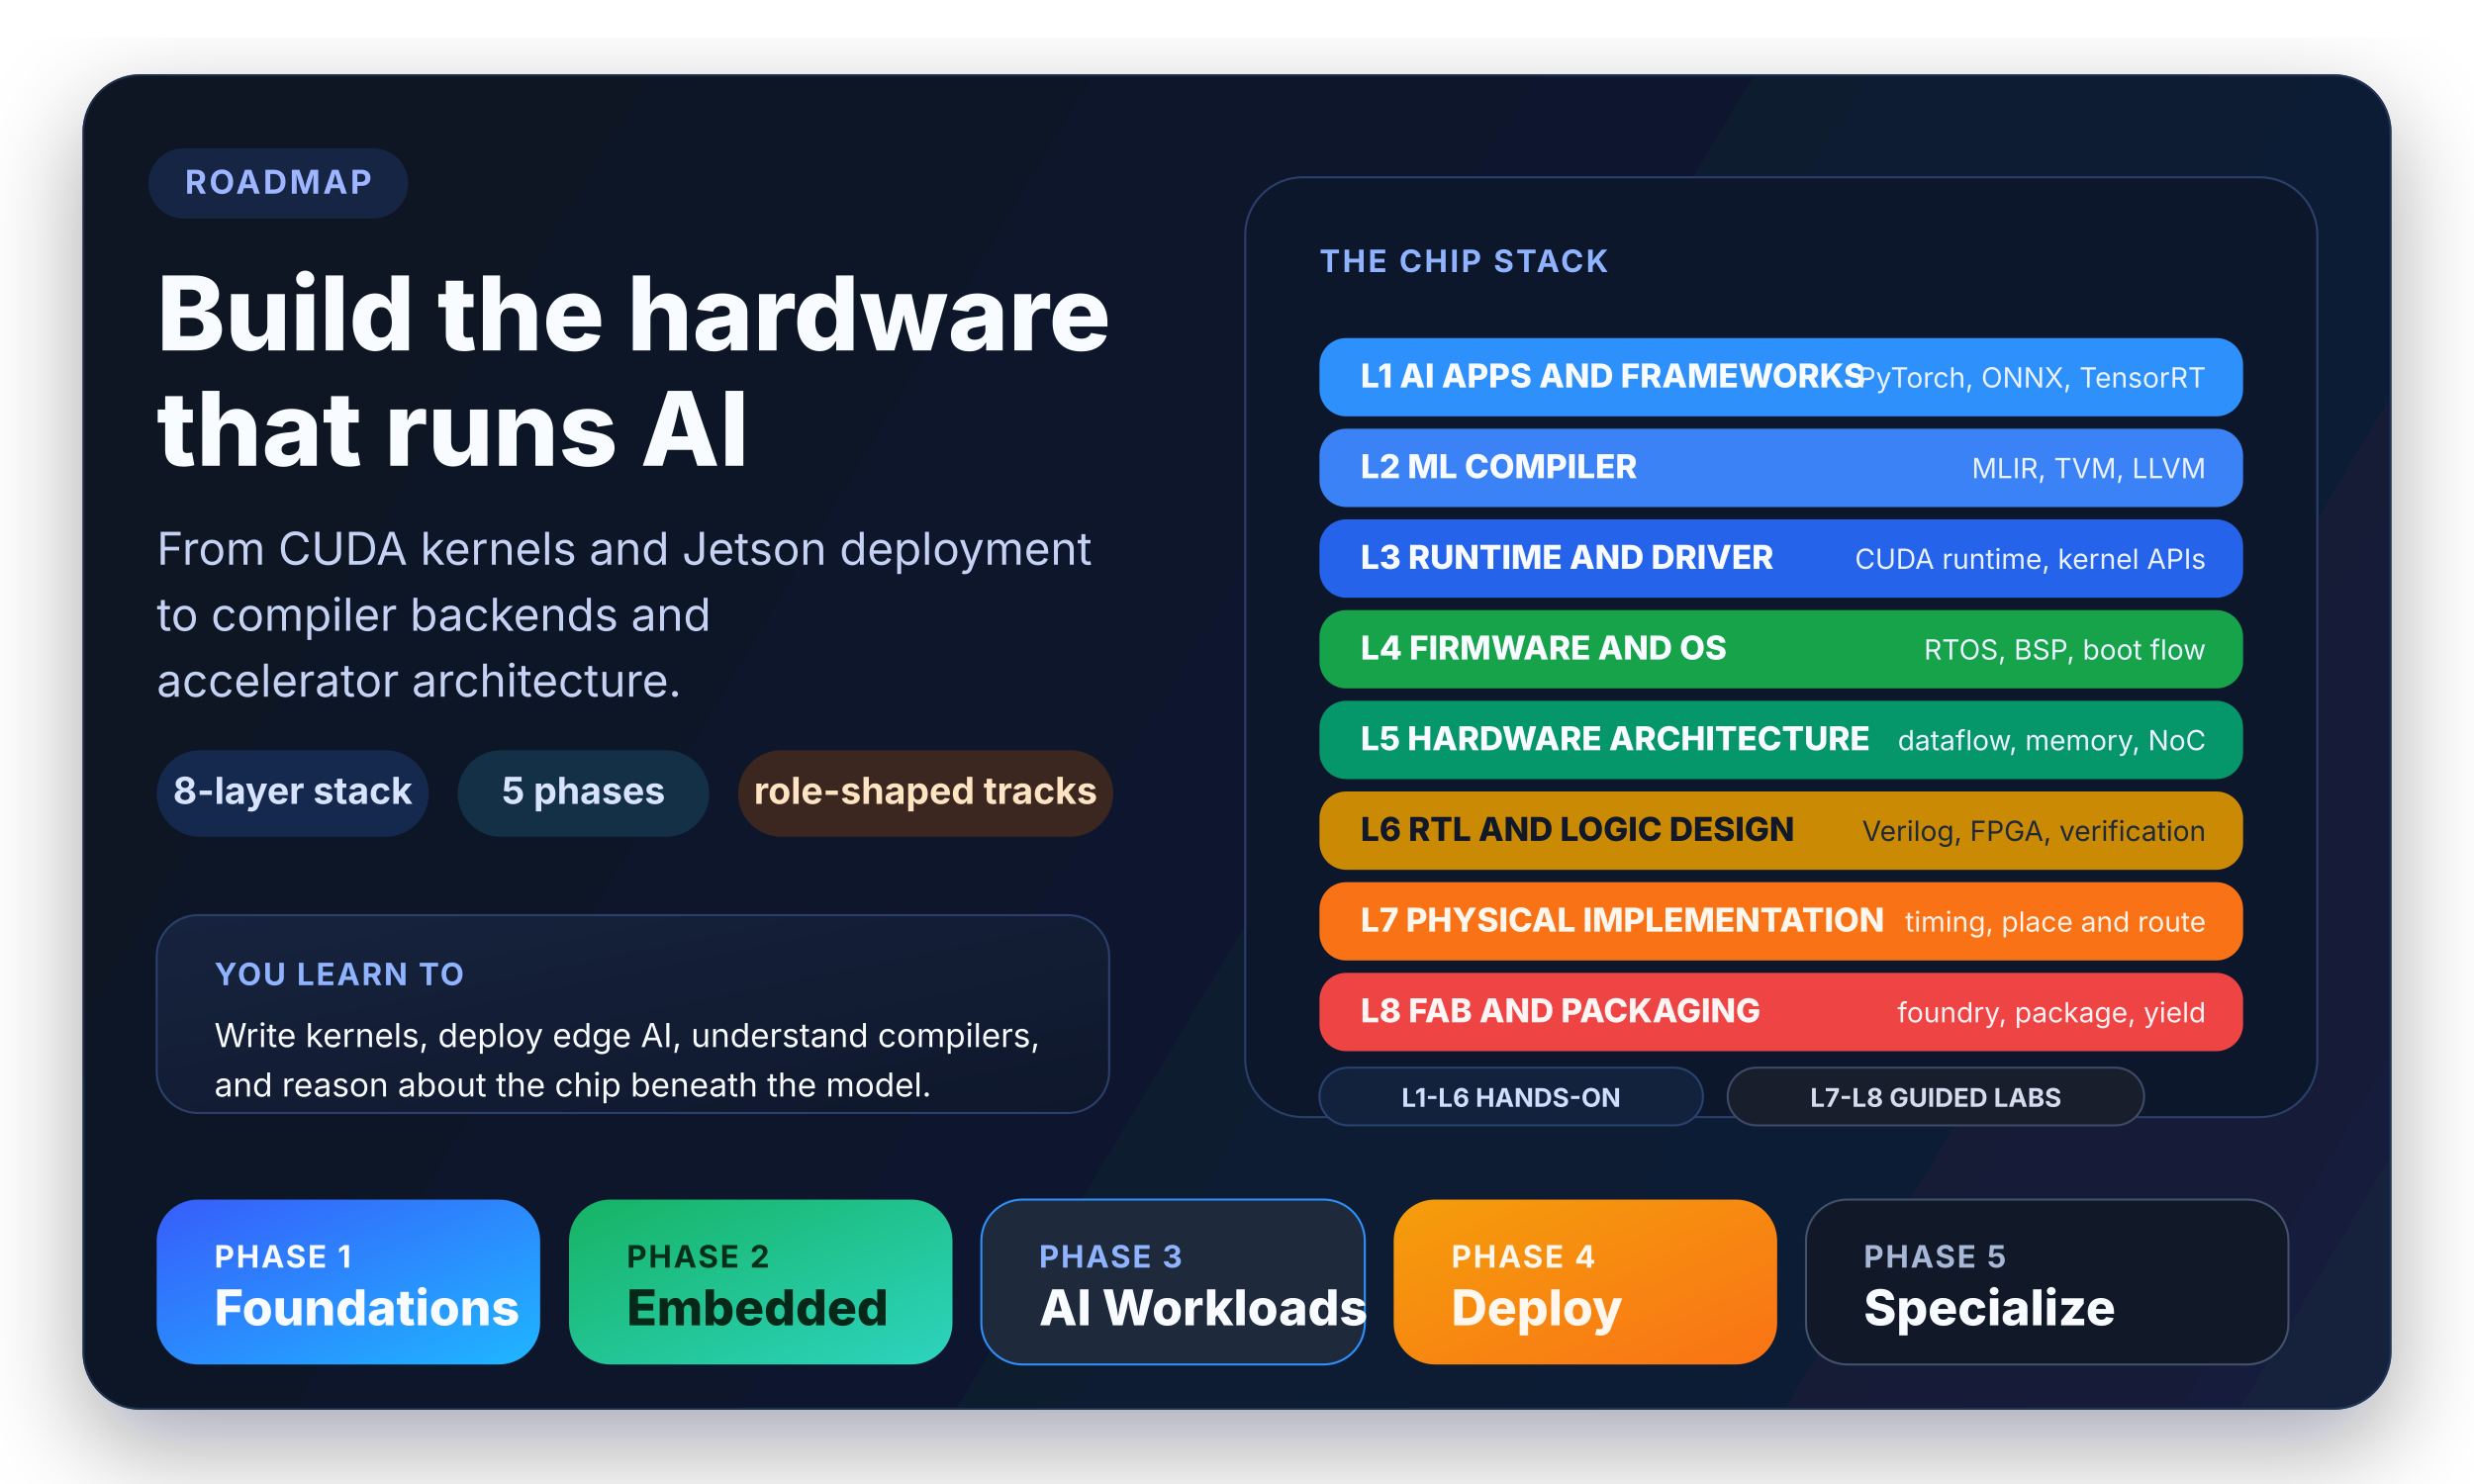
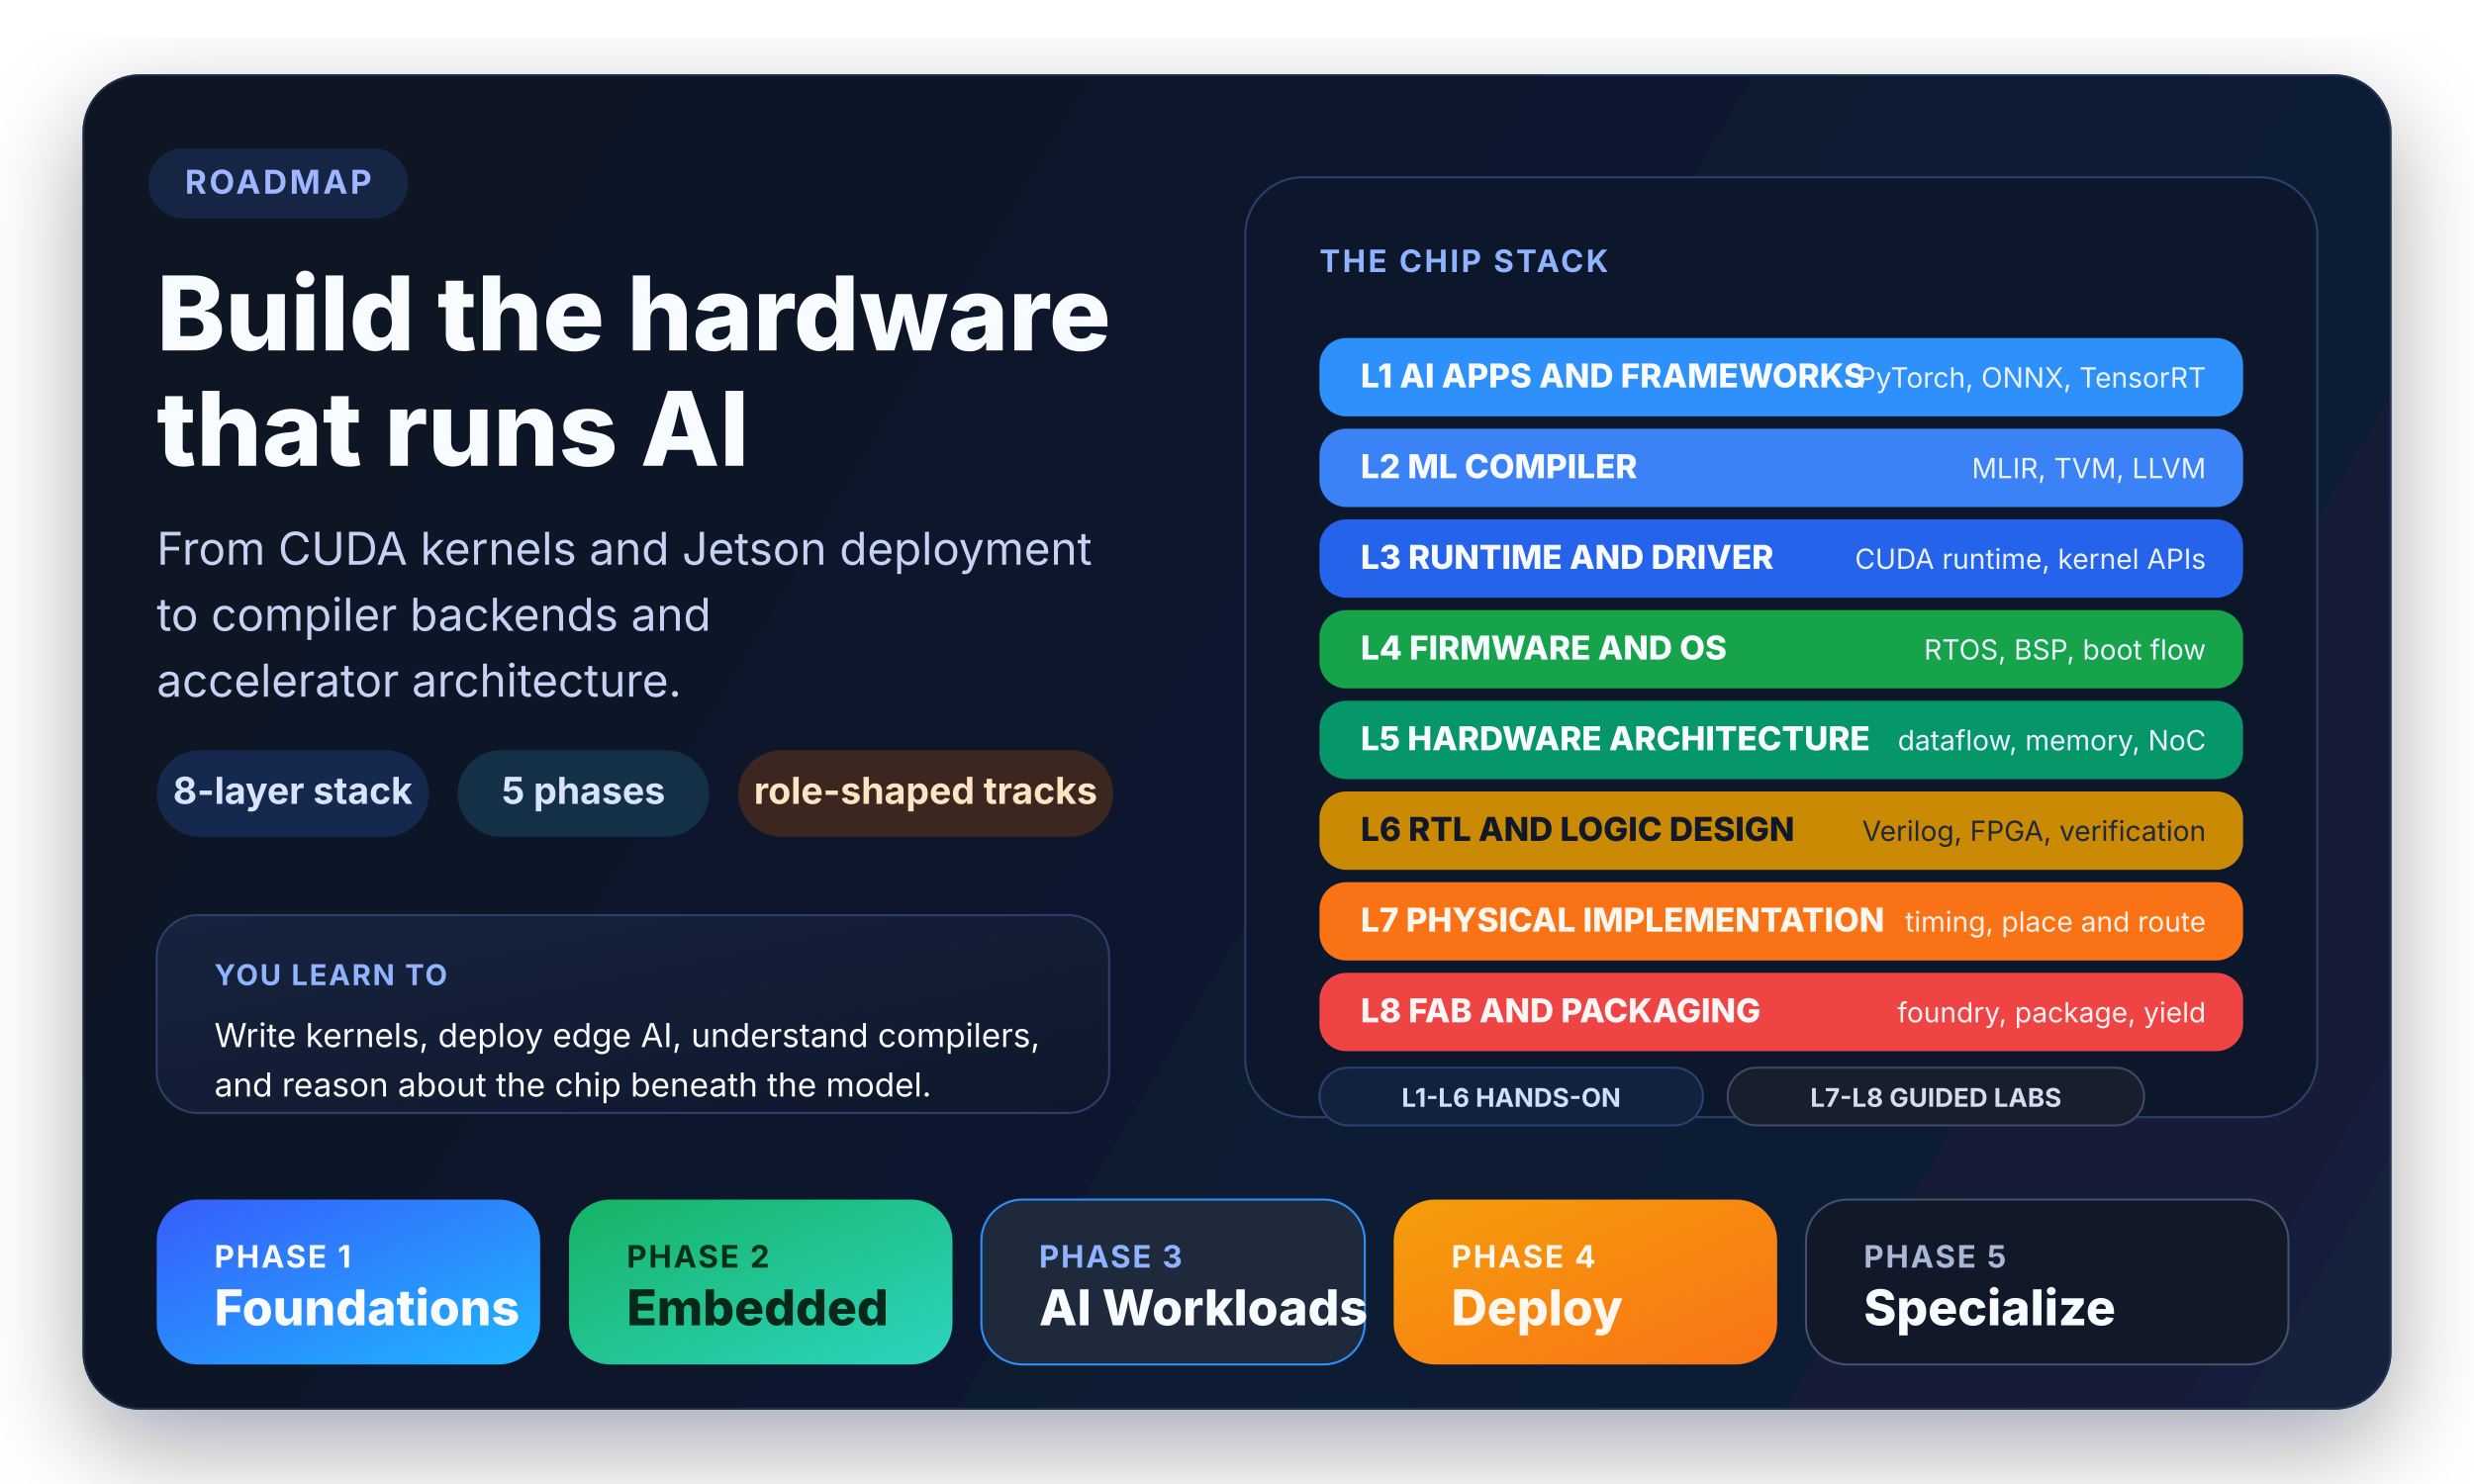
<svg xmlns="http://www.w3.org/2000/svg" width="1200" height="720" viewBox="0 0 1200 720" fill="none">
  <defs>
    <linearGradient id="bg" x1="68" y1="44" x2="1138" y2="684" gradientUnits="userSpaceOnUse">
      <stop stop-color="#0B1220" />
      <stop offset="1" stop-color="#13203B" />
    </linearGradient>
    <linearGradient id="panel" x1="0" y1="0" x2="1" y2="1">
      <stop stop-color="#17233E" />
      <stop offset="1" stop-color="#0E172B" />
    </linearGradient>
    <linearGradient id="phaseA" x1="0" y1="0" x2="1" y2="1">
      <stop stop-color="#375DFB" />
      <stop offset="1" stop-color="#1FB6FF" />
    </linearGradient>
    <linearGradient id="phaseB" x1="0" y1="0" x2="1" y2="1">
      <stop stop-color="#16B364" />
      <stop offset="1" stop-color="#2DD4BF" />
    </linearGradient>
    <linearGradient id="phaseC" x1="0" y1="0" x2="1" y2="1">
      <stop stop-color="#F59E0B" />
      <stop offset="1" stop-color="#F97316" />
    </linearGradient>
    <filter id="shadow" x="0" y="0" width="1200" height="720" filterUnits="userSpaceOnUse" color-interpolation-filters="sRGB">
      <feDropShadow dx="0" dy="18" stdDeviation="24" flood-color="#020817" flood-opacity="0.34" />
    </filter>
  </defs>
  <g filter="url(#shadow)">
    <rect x="40" y="36" width="1120" height="648" rx="28" fill="url(#bg)" />
    <rect x="40.5" y="36.5" width="1119" height="647" rx="27.5" stroke="#35507D" stroke-opacity="0.45" />
  </g>
  <rect x="72" y="72" width="126" height="34" rx="17" fill="#162544" />
  <text x="135" y="94" text-anchor="middle" fill="#9DB6FF" font-family="Inter, Arial, sans-serif" font-size="16" font-weight="700" letter-spacing="0.08em">ROADMAP</text>
  <text x="76" y="170" fill="#F8FBFF" font-family="Inter, Arial, sans-serif" font-size="50" font-weight="800">Build the hardware</text>
  <text x="76" y="226" fill="#F8FBFF" font-family="Inter, Arial, sans-serif" font-size="50" font-weight="800">that runs AI</text>
  <text x="76" y="274" fill="#C5D2F4" font-family="Inter, Arial, sans-serif" font-size="22">From CUDA kernels and Jetson deployment</text>
  <text x="76" y="306" fill="#C5D2F4" font-family="Inter, Arial, sans-serif" font-size="22">to compiler backends and</text>
  <text x="76" y="338" fill="#C5D2F4" font-family="Inter, Arial, sans-serif" font-size="22">accelerator architecture.</text>
  <rect x="76" y="364" width="132" height="42" rx="21" fill="#15284D" />
  <text x="142" y="390" text-anchor="middle" fill="#D8E4FF" font-family="Inter, Arial, sans-serif" font-size="18" font-weight="700">8-layer stack</text>
  <rect x="222" y="364" width="122" height="42" rx="21" fill="#143046" />
  <text x="283" y="390" text-anchor="middle" fill="#D8E4FF" font-family="Inter, Arial, sans-serif" font-size="18" font-weight="700">5 phases</text>
  <rect x="358" y="364" width="182" height="42" rx="21" fill="#3B2720" />
  <text x="449" y="390" text-anchor="middle" fill="#FFE4C4" font-family="Inter, Arial, sans-serif" font-size="18" font-weight="700">role-shaped tracks</text>
  <rect x="76" y="444" width="462" height="96" rx="20" fill="url(#panel)" stroke="#2A406A" />
-   <text x="104" y="478" fill="#8FB3FF" font-family="Inter, Arial, sans-serif" font-size="15" font-weight="700" letter-spacing="0.06em">YOU LEARN TO</text>
+   <text x="104" y="478" fill="#8FB3FF" font-family="Inter, Arial, sans-serif" font-size="14" font-weight="700" letter-spacing="0.06em">YOU LEARN TO</text>
  <text x="104" y="508" fill="#F8FBFF" font-family="Inter, Arial, sans-serif" font-size="16">Write kernels, deploy edge AI, understand compilers,</text>
  <text x="104" y="532" fill="#F8FBFF" font-family="Inter, Arial, sans-serif" font-size="16">and reason about the chip beneath the model.</text>
  <rect x="604" y="86" width="520" height="456" rx="28" fill="#0D172B" stroke="#2A406A" />
  <text x="640" y="132" fill="#8FB3FF" font-family="Inter, Arial, sans-serif" font-size="15" font-weight="700" letter-spacing="0.08em">THE CHIP STACK</text>
  <rect x="640" y="164" width="448" height="38" rx="13" fill="#2E90FA" />
  <text x="660" y="188" fill="#F8FBFF" font-family="Inter, Arial, sans-serif" font-size="16" font-weight="800">L1  AI APPS AND FRAMEWORKS</text>
  <text x="1070" y="188" text-anchor="end" fill="#EAF2FF" font-family="Inter, Arial, sans-serif" font-size="13.5">PyTorch, ONNX, TensorRT</text>
  <rect x="640" y="208" width="448" height="38" rx="13" fill="#3B82F6" />
  <text x="660" y="232" fill="#F8FBFF" font-family="Inter, Arial, sans-serif" font-size="16" font-weight="800">L2  ML COMPILER</text>
  <text x="1070" y="232" text-anchor="end" fill="#EAF2FF" font-family="Inter, Arial, sans-serif" font-size="13.5">MLIR, TVM, LLVM</text>
  <rect x="640" y="252" width="448" height="38" rx="13" fill="#2563EB" />
  <text x="660" y="276" fill="#F8FBFF" font-family="Inter, Arial, sans-serif" font-size="16" font-weight="800">L3  RUNTIME AND DRIVER</text>
  <text x="1070" y="276" text-anchor="end" fill="#EAF2FF" font-family="Inter, Arial, sans-serif" font-size="13.5">CUDA runtime, kernel APIs</text>
  <rect x="640" y="296" width="448" height="38" rx="13" fill="#16A34A" />
  <text x="660" y="320" fill="#F8FBFF" font-family="Inter, Arial, sans-serif" font-size="16" font-weight="800">L4  FIRMWARE AND OS</text>
  <text x="1070" y="320" text-anchor="end" fill="#EAF2FF" font-family="Inter, Arial, sans-serif" font-size="13.5">RTOS, BSP, boot flow</text>
  <rect x="640" y="340" width="448" height="38" rx="13" fill="#059669" />
  <text x="660" y="364" fill="#F8FBFF" font-family="Inter, Arial, sans-serif" font-size="16" font-weight="800">L5  HARDWARE ARCHITECTURE</text>
  <text x="1070" y="364" text-anchor="end" fill="#EAF2FF" font-family="Inter, Arial, sans-serif" font-size="13.5">dataflow, memory, NoC</text>
  <rect x="640" y="384" width="448" height="38" rx="13" fill="#CA8A04" />
  <text x="660" y="408" fill="#111827" font-family="Inter, Arial, sans-serif" font-size="16" font-weight="800">L6  RTL AND LOGIC DESIGN</text>
  <text x="1070" y="408" text-anchor="end" fill="#1F2937" font-family="Inter, Arial, sans-serif" font-size="13.5">Verilog, FPGA, verification</text>
  <rect x="640" y="428" width="448" height="38" rx="13" fill="#F97316" />
  <text x="660" y="452" fill="#FFF7ED" font-family="Inter, Arial, sans-serif" font-size="16" font-weight="800">L7  PHYSICAL IMPLEMENTATION</text>
  <text x="1070" y="452" text-anchor="end" fill="#FFF1E8" font-family="Inter, Arial, sans-serif" font-size="13.5">timing, place and route</text>
  <rect x="640" y="472" width="448" height="38" rx="13" fill="#EF4444" />
  <text x="660" y="496" fill="#FFF5F5" font-family="Inter, Arial, sans-serif" font-size="16" font-weight="800">L8  FAB AND PACKAGING</text>
  <text x="1070" y="496" text-anchor="end" fill="#FFF1F2" font-family="Inter, Arial, sans-serif" font-size="13.5">foundry, package, yield</text>
  <rect x="640" y="518" width="186" height="28" rx="14" fill="#12213C" stroke="#28436F" />
  <text x="733" y="537" text-anchor="middle" fill="#CFE0FF" font-family="Inter, Arial, sans-serif" font-size="12.5" font-weight="700">L1-L6 HANDS-ON</text>
  <rect x="838" y="518" width="202" height="28" rx="14" fill="#181E2C" stroke="#3E4A66" />
  <text x="939" y="537" text-anchor="middle" fill="#D5DCEE" font-family="Inter, Arial, sans-serif" font-size="12.5" font-weight="700">L7-L8 GUIDED LABS</text>
  <rect x="76" y="582" width="186" height="80" rx="20" fill="url(#phaseA)" />
  <text x="104" y="615" fill="#F8FBFF" font-family="Inter, Arial, sans-serif" font-size="15" font-weight="700" letter-spacing="0.06em">PHASE 1</text>
  <text x="104" y="643" fill="#F8FBFF" font-family="Inter, Arial, sans-serif" font-size="24" font-weight="800">Foundations</text>
  <rect x="276" y="582" width="186" height="80" rx="20" fill="url(#phaseB)" />
  <text x="304" y="615" fill="#042F1A" font-family="Inter, Arial, sans-serif" font-size="15" font-weight="700" letter-spacing="0.06em">PHASE 2</text>
  <text x="304" y="643" fill="#062819" font-family="Inter, Arial, sans-serif" font-size="24" font-weight="800">Embedded</text>
  <rect x="476" y="582" width="186" height="80" rx="20" fill="#1E293B" stroke="#2E90FA" />
  <text x="504" y="615" fill="#8FB3FF" font-family="Inter, Arial, sans-serif" font-size="15" font-weight="700" letter-spacing="0.06em">PHASE 3</text>
  <text x="504" y="643" fill="#F8FBFF" font-family="Inter, Arial, sans-serif" font-size="24" font-weight="800">AI Workloads</text>
  <rect x="676" y="582" width="186" height="80" rx="20" fill="url(#phaseC)" />
  <text x="704" y="615" fill="#FFF7ED" font-family="Inter, Arial, sans-serif" font-size="15" font-weight="700" letter-spacing="0.06em">PHASE 4</text>
  <text x="704" y="643" fill="#FFF7ED" font-family="Inter, Arial, sans-serif" font-size="24" font-weight="800">Deploy</text>
  <rect x="876" y="582" width="234" height="80" rx="20" fill="#111827" stroke="#42526D" />
  <text x="904" y="615" fill="#A7B7D6" font-family="Inter, Arial, sans-serif" font-size="15" font-weight="700" letter-spacing="0.06em">PHASE 5</text>
  <text x="904" y="643" fill="#F8FBFF" font-family="Inter, Arial, sans-serif" font-size="24" font-weight="800">Specialize</text>
</svg>
